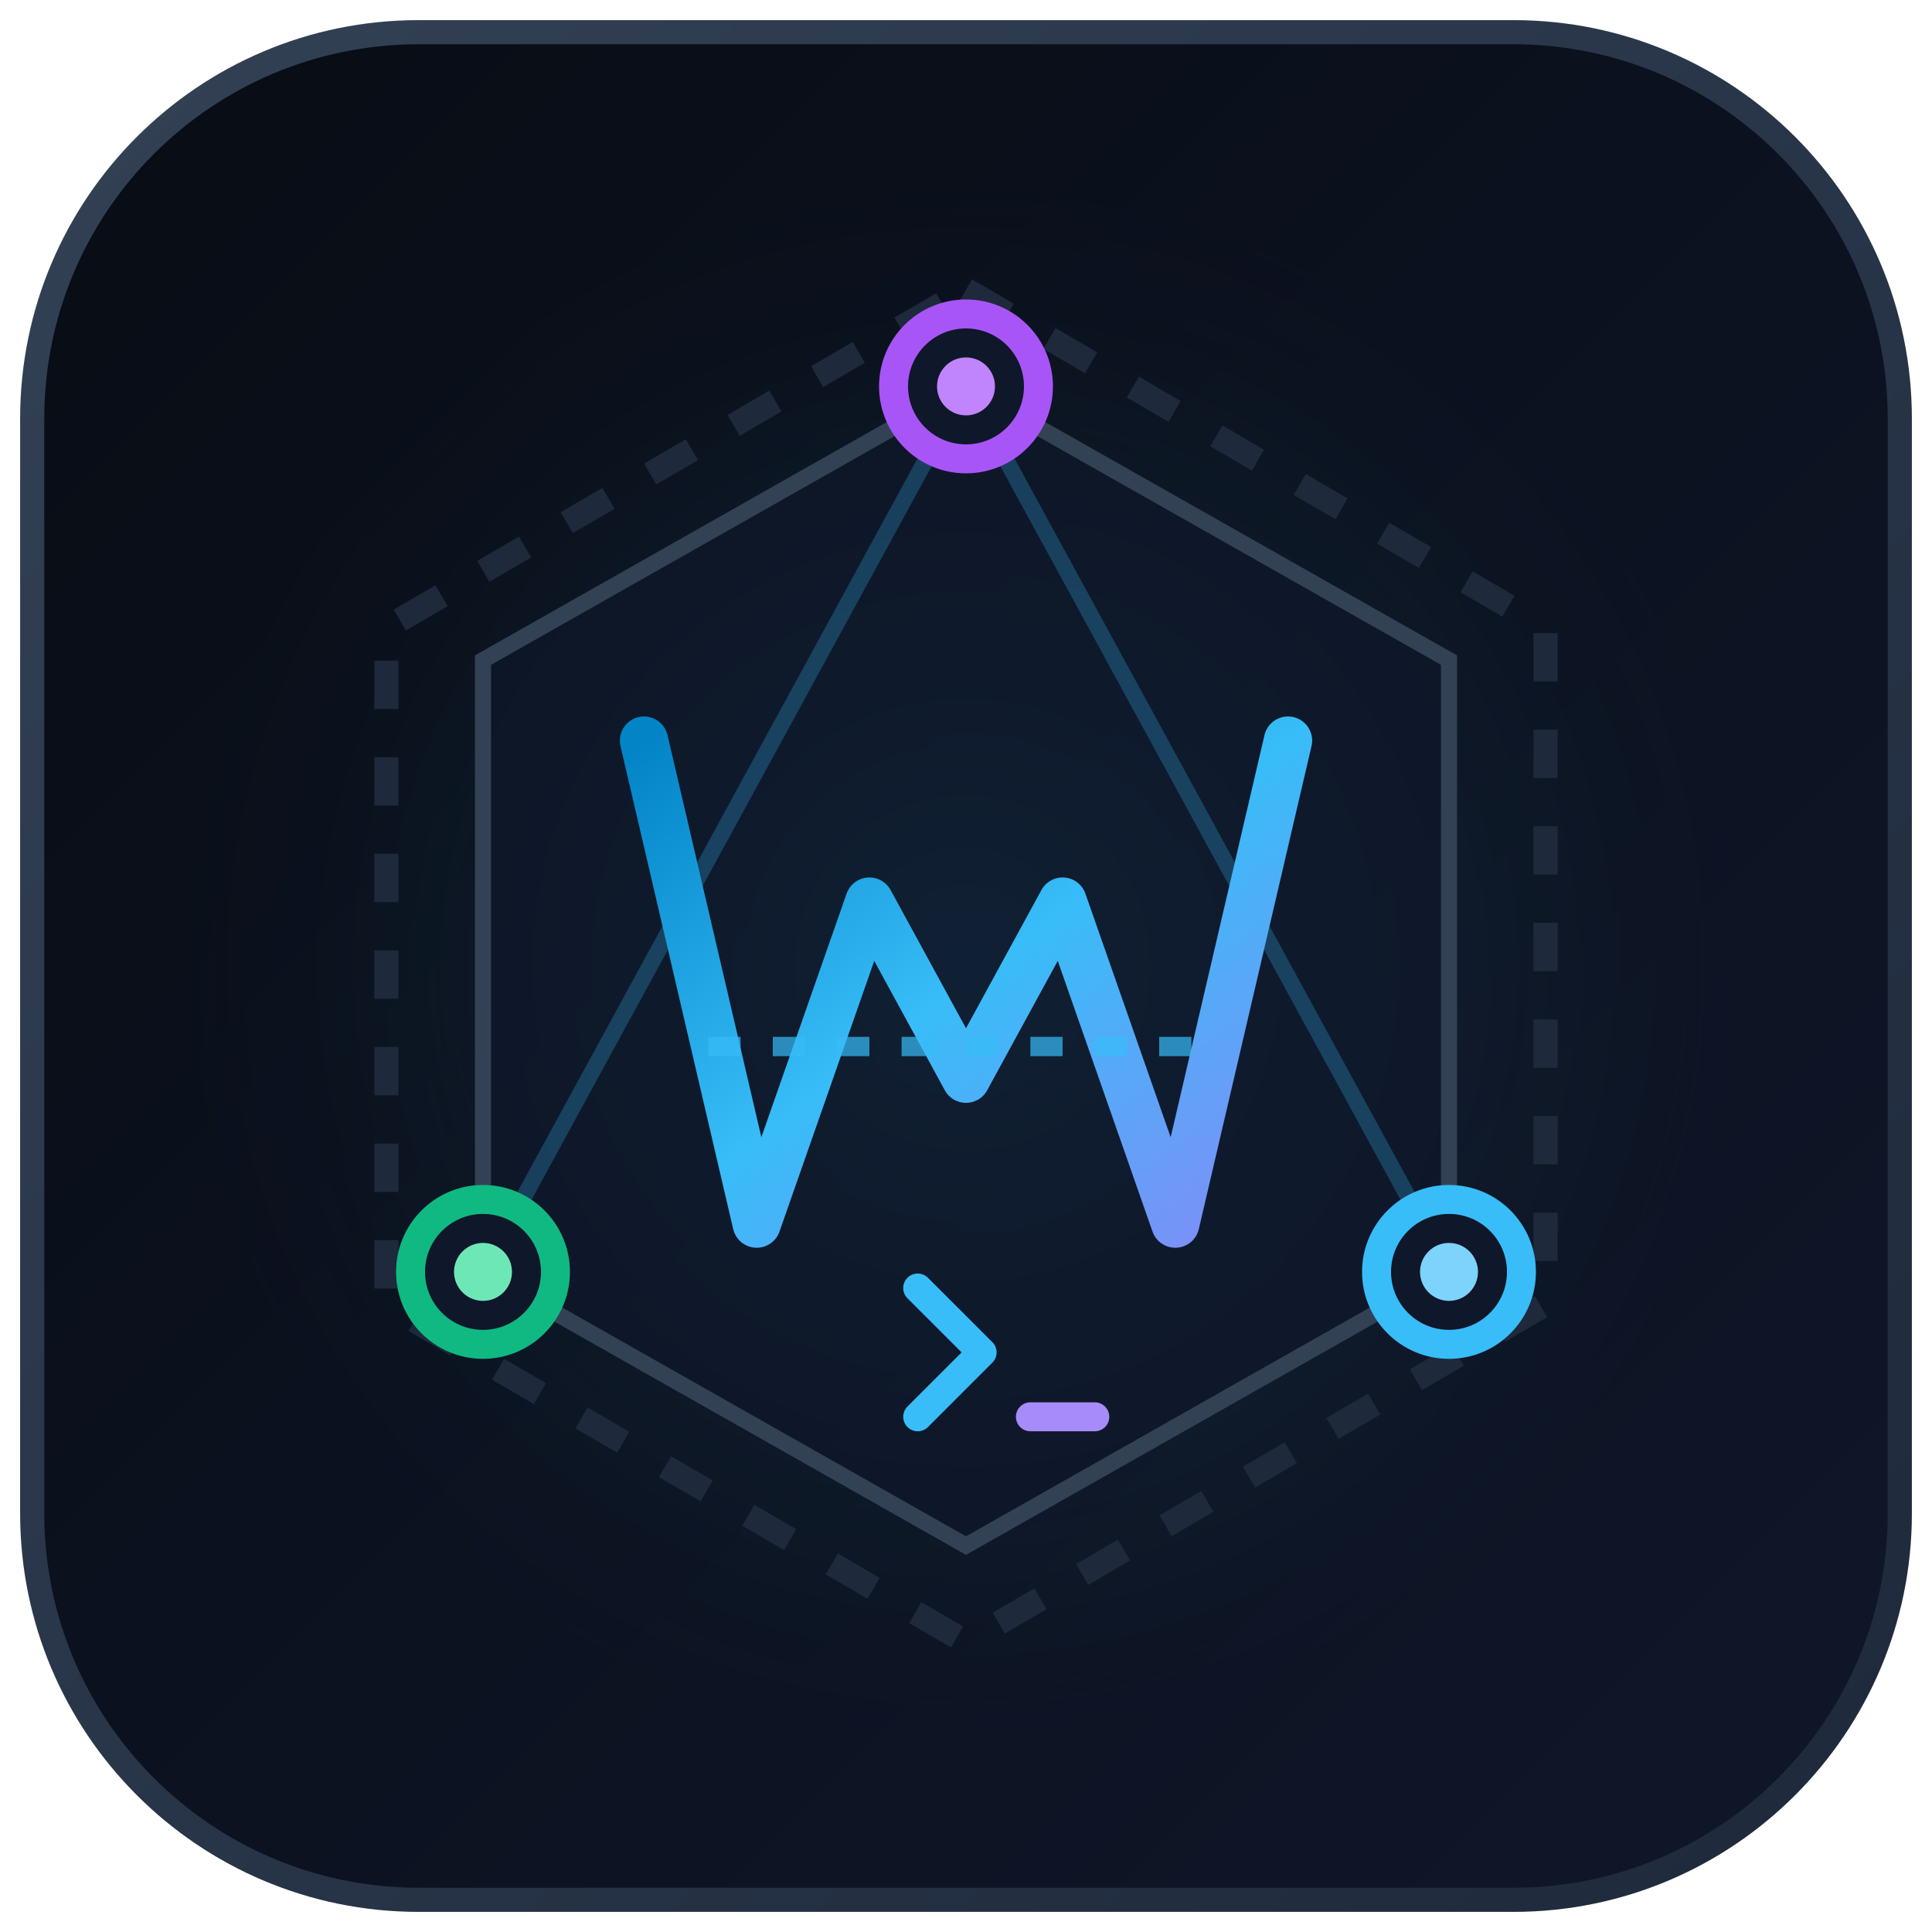
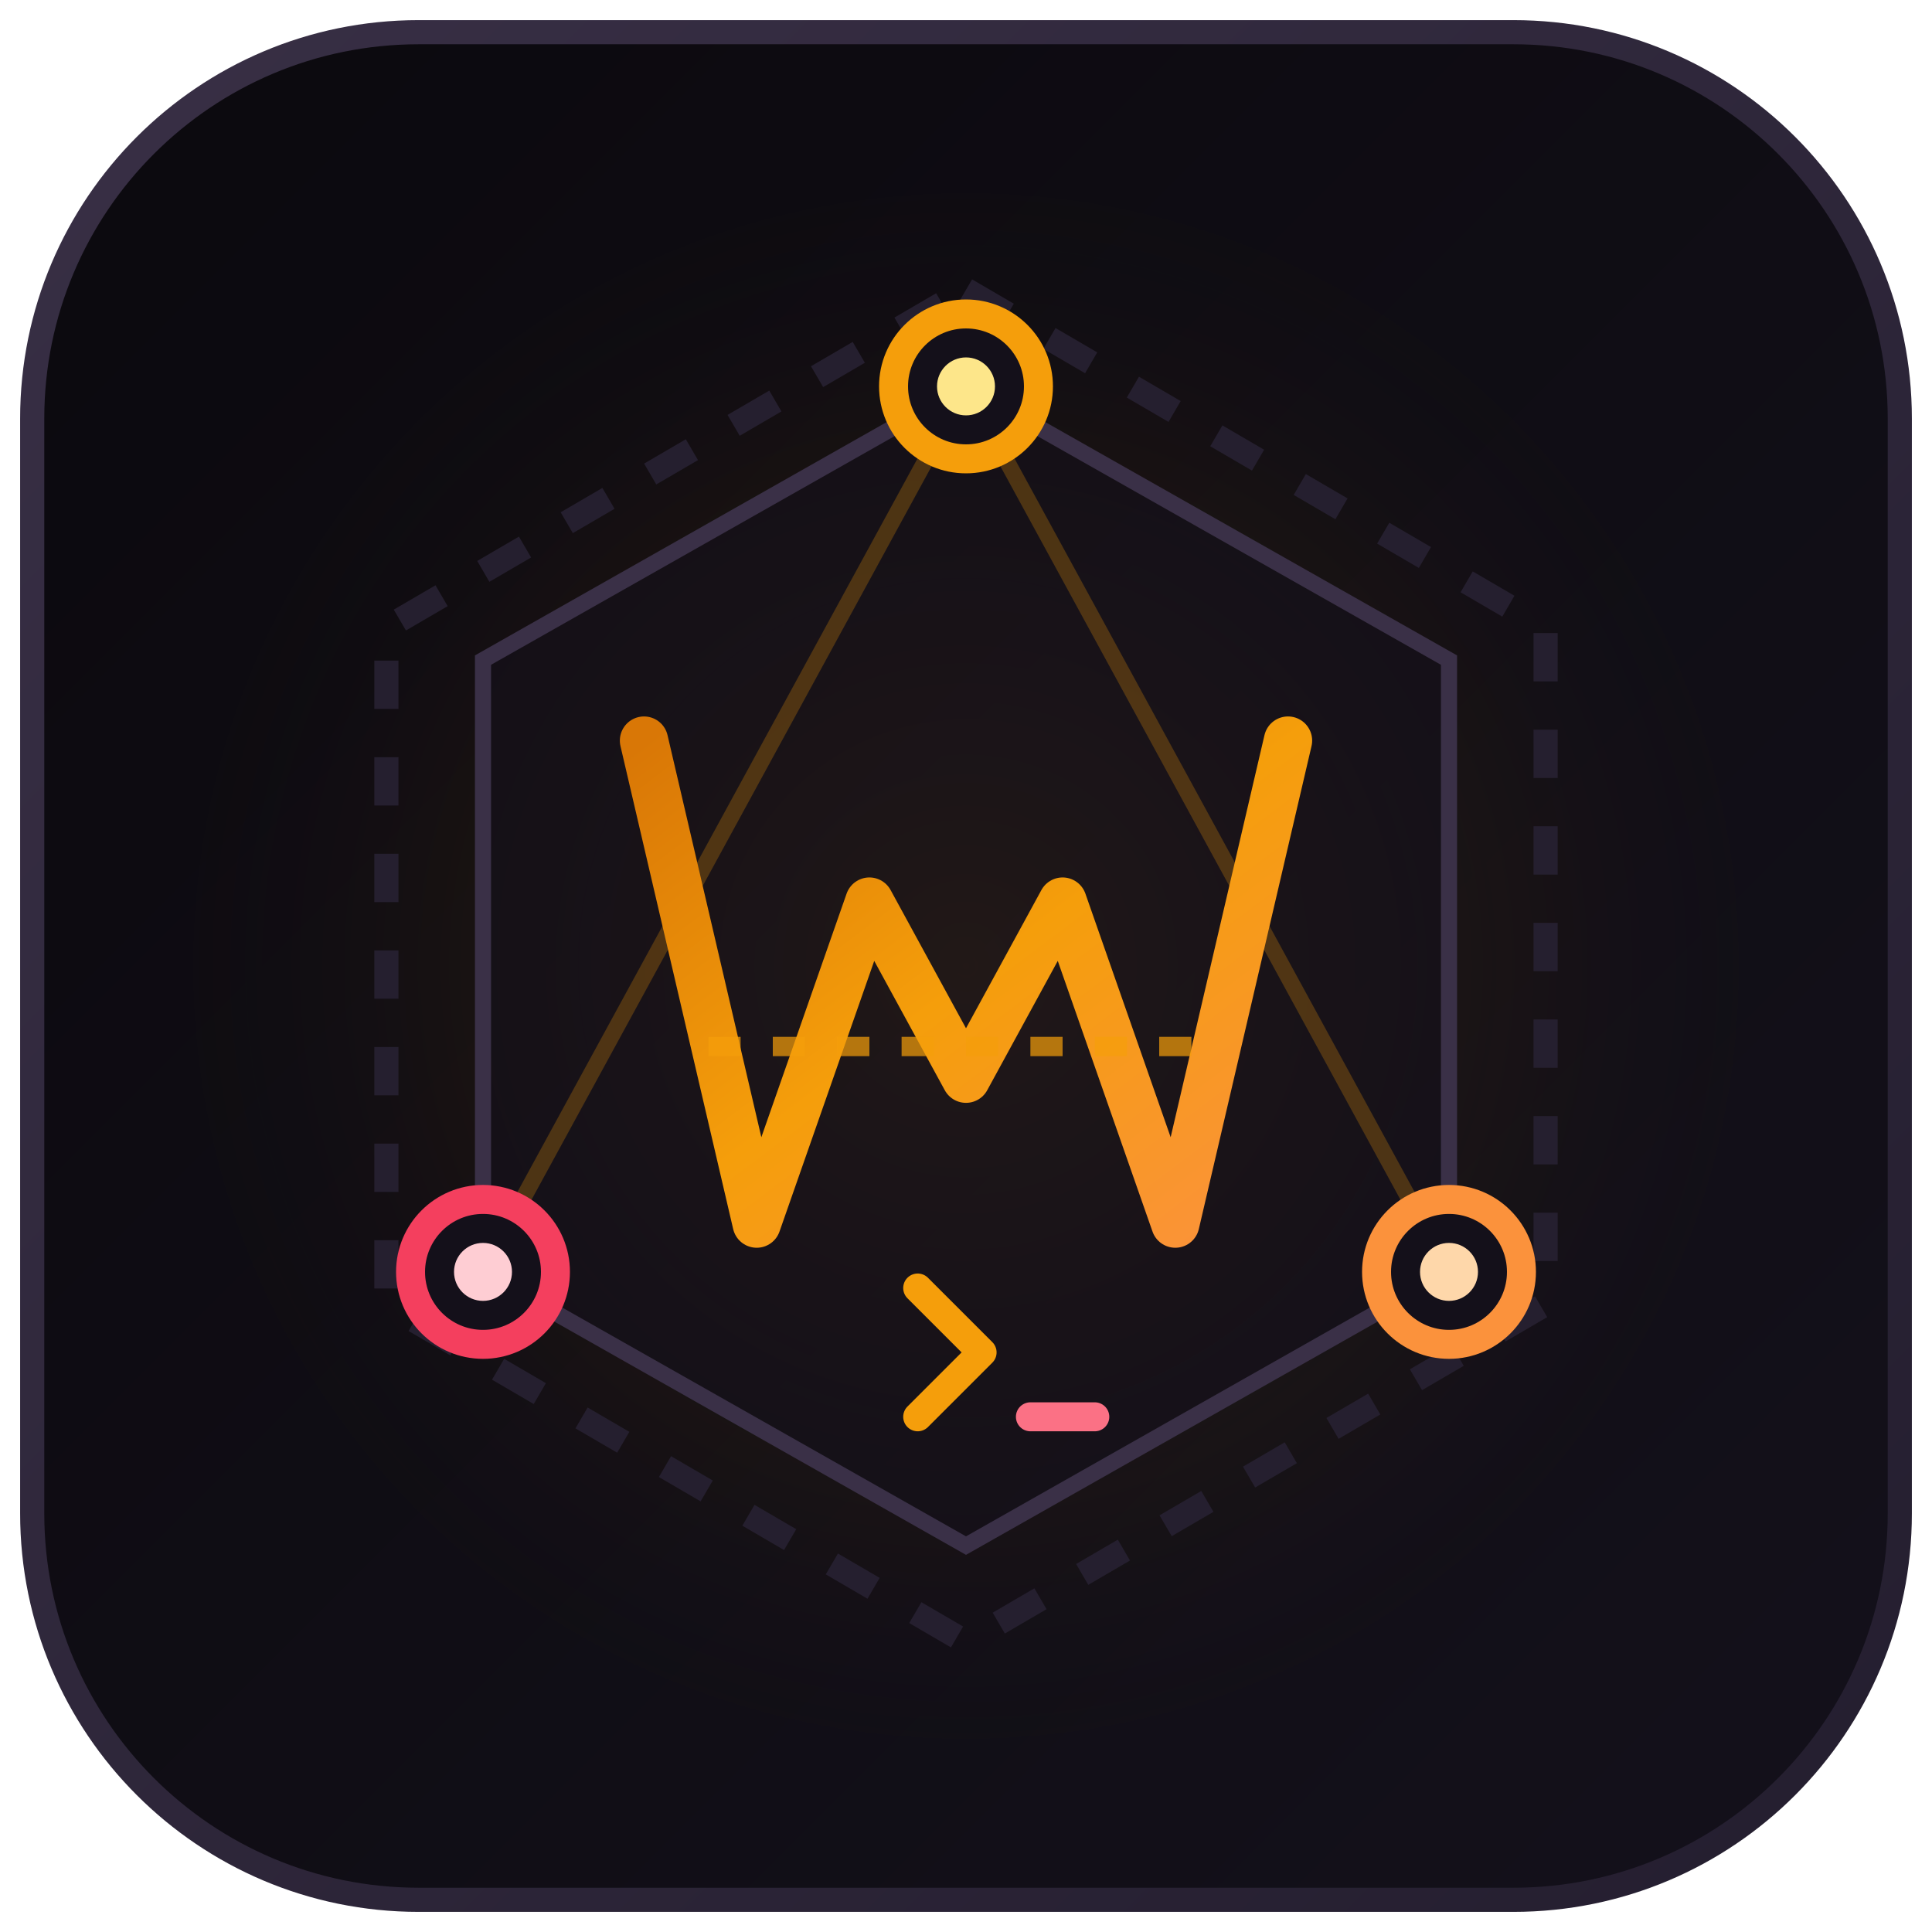
<svg xmlns="http://www.w3.org/2000/svg" viewBox="0 0 120 120" width="100%" height="100%" fill="none">
  <defs>
    <linearGradient id="icon-bg" x1="0%" y1="0%" x2="100%" y2="100%">
-       <stop offset="0%" stop-color="#080C14" />
-       <stop offset="100%" stop-color="#0F172A" />
+       <stop offset="0%" stop-color="#0B090E" />
+       <stop offset="100%" stop-color="#14111B" />
    </linearGradient>
    <linearGradient id="icon-border" x1="0%" y1="0%" x2="100%" y2="100%">
-       <stop offset="0%" stop-color="#334155" />
-       <stop offset="100%" stop-color="#1E293B" />
+       <stop offset="0%" stop-color="#382F45" />
+       <stop offset="100%" stop-color="#241E2F" />
    </linearGradient>
    <linearGradient id="keel-grad" x1="0%" y1="0%" x2="100%" y2="100%">
-       <stop offset="0%" stop-color="#0284C7" />
-       <stop offset="50%" stop-color="#38BDF8" />
-       <stop offset="100%" stop-color="#818CF8" />
+       <stop offset="0%" stop-color="#D97706" />
+       <stop offset="50%" stop-color="#F59E0B" />
+       <stop offset="100%" stop-color="#FB923C" />
    </linearGradient>
    <radialGradient id="icon-glow" cx="60" cy="60" r="55" gradientUnits="userSpaceOnUse">
-       <stop offset="0%" stop-color="#38BDF8" stop-opacity="0.22" />
-       <stop offset="100%" stop-color="#080C14" stop-opacity="0" />
+       <stop offset="0%" stop-color="#F59E0B" stop-opacity="0.22" />
+       <stop offset="100%" stop-color="#0B090E" stop-opacity="0" />
    </radialGradient>
  </defs>
  <rect x="2" y="2" width="116" height="116" rx="24" fill="url(#icon-bg)" stroke="url(#icon-border)" stroke-width="1.5" />
  <circle cx="60" cy="60" r="48" fill="url(#icon-glow)" />
-   <polygon points="60,18 96,39 96,81 60,102 24,81 24,39" fill="none" stroke="#1E293B" stroke-width="1.5" stroke-dasharray="3 3" />
-   <polygon points="60,24 90,41 90,79 60,96 30,79 30,41" fill="#0F172A" fill-opacity="0.7" stroke="#334155" stroke-width="1" />
-   <path d="M60,24 L90,79 M30,79 L60,24" stroke="#38BDF8" stroke-opacity="0.25" stroke-width="1" />
+   <polygon points="60,18 96,39 96,81 60,102 24,81 24,39" fill="none" stroke="#251F2F" stroke-width="1.5" stroke-dasharray="3 3" />
+   <polygon points="60,24 90,41 90,79 60,96 30,79 30,41" fill="#14101A" fill-opacity="0.7" stroke="#3A3047" stroke-width="1" />
+   <path d="M60,24 L90,79 M30,79 L60,24" stroke="#F59E0B" stroke-opacity="0.25" stroke-width="1" />
  <path d="M40,46 L47,76 L54,56 L60,67 L66,56 L73,76 L80,46" fill="none" stroke="url(#keel-grad)" stroke-width="3" stroke-linecap="round" stroke-linejoin="round" />
-   <line x1="44" y1="65" x2="76" y2="65" stroke="#38BDF8" stroke-width="1.2" stroke-opacity="0.7" stroke-dasharray="2 2" />
-   <path d="M57,80 L61,84 L57,88" fill="none" stroke="#38BDF8" stroke-width="1.8" stroke-linecap="round" stroke-linejoin="round" />
-   <line x1="64" y1="88" x2="68" y2="88" stroke="#A78BFA" stroke-width="1.8" stroke-linecap="round" />
-   <circle cx="60" cy="24" r="4.5" fill="#0F172A" stroke="#A855F7" stroke-width="1.8" />
-   <circle cx="60" cy="24" r="1.8" fill="#C084FC" />
-   <circle cx="90" cy="79" r="4.5" fill="#0F172A" stroke="#38BDF8" stroke-width="1.8" />
-   <circle cx="90" cy="79" r="1.8" fill="#7DD3FC" />
-   <circle cx="30" cy="79" r="4.5" fill="#0F172A" stroke="#10B981" stroke-width="1.8" />
-   <circle cx="30" cy="79" r="1.8" fill="#6EE7B7" />
+   <line x1="44" y1="65" x2="76" y2="65" stroke="#F59E0B" stroke-width="1.2" stroke-opacity="0.7" stroke-dasharray="2 2" />
+   <path d="M57,80 L61,84 L57,88" fill="none" stroke="#F59E0B" stroke-width="1.8" stroke-linecap="round" stroke-linejoin="round" />
+   <line x1="64" y1="88" x2="68" y2="88" stroke="#FB7185" stroke-width="1.8" stroke-linecap="round" />
+   <circle cx="60" cy="24" r="4.5" fill="#14101A" stroke="#F59E0B" stroke-width="1.8" />
+   <circle cx="60" cy="24" r="1.8" fill="#FDE68A" />
+   <circle cx="90" cy="79" r="4.5" fill="#14101A" stroke="#FB923C" stroke-width="1.8" />
+   <circle cx="90" cy="79" r="1.8" fill="#FED7AA" />
+   <circle cx="30" cy="79" r="4.5" fill="#14101A" stroke="#F43F5E" stroke-width="1.8" />
+   <circle cx="30" cy="79" r="1.8" fill="#FECDD3" />
</svg>
